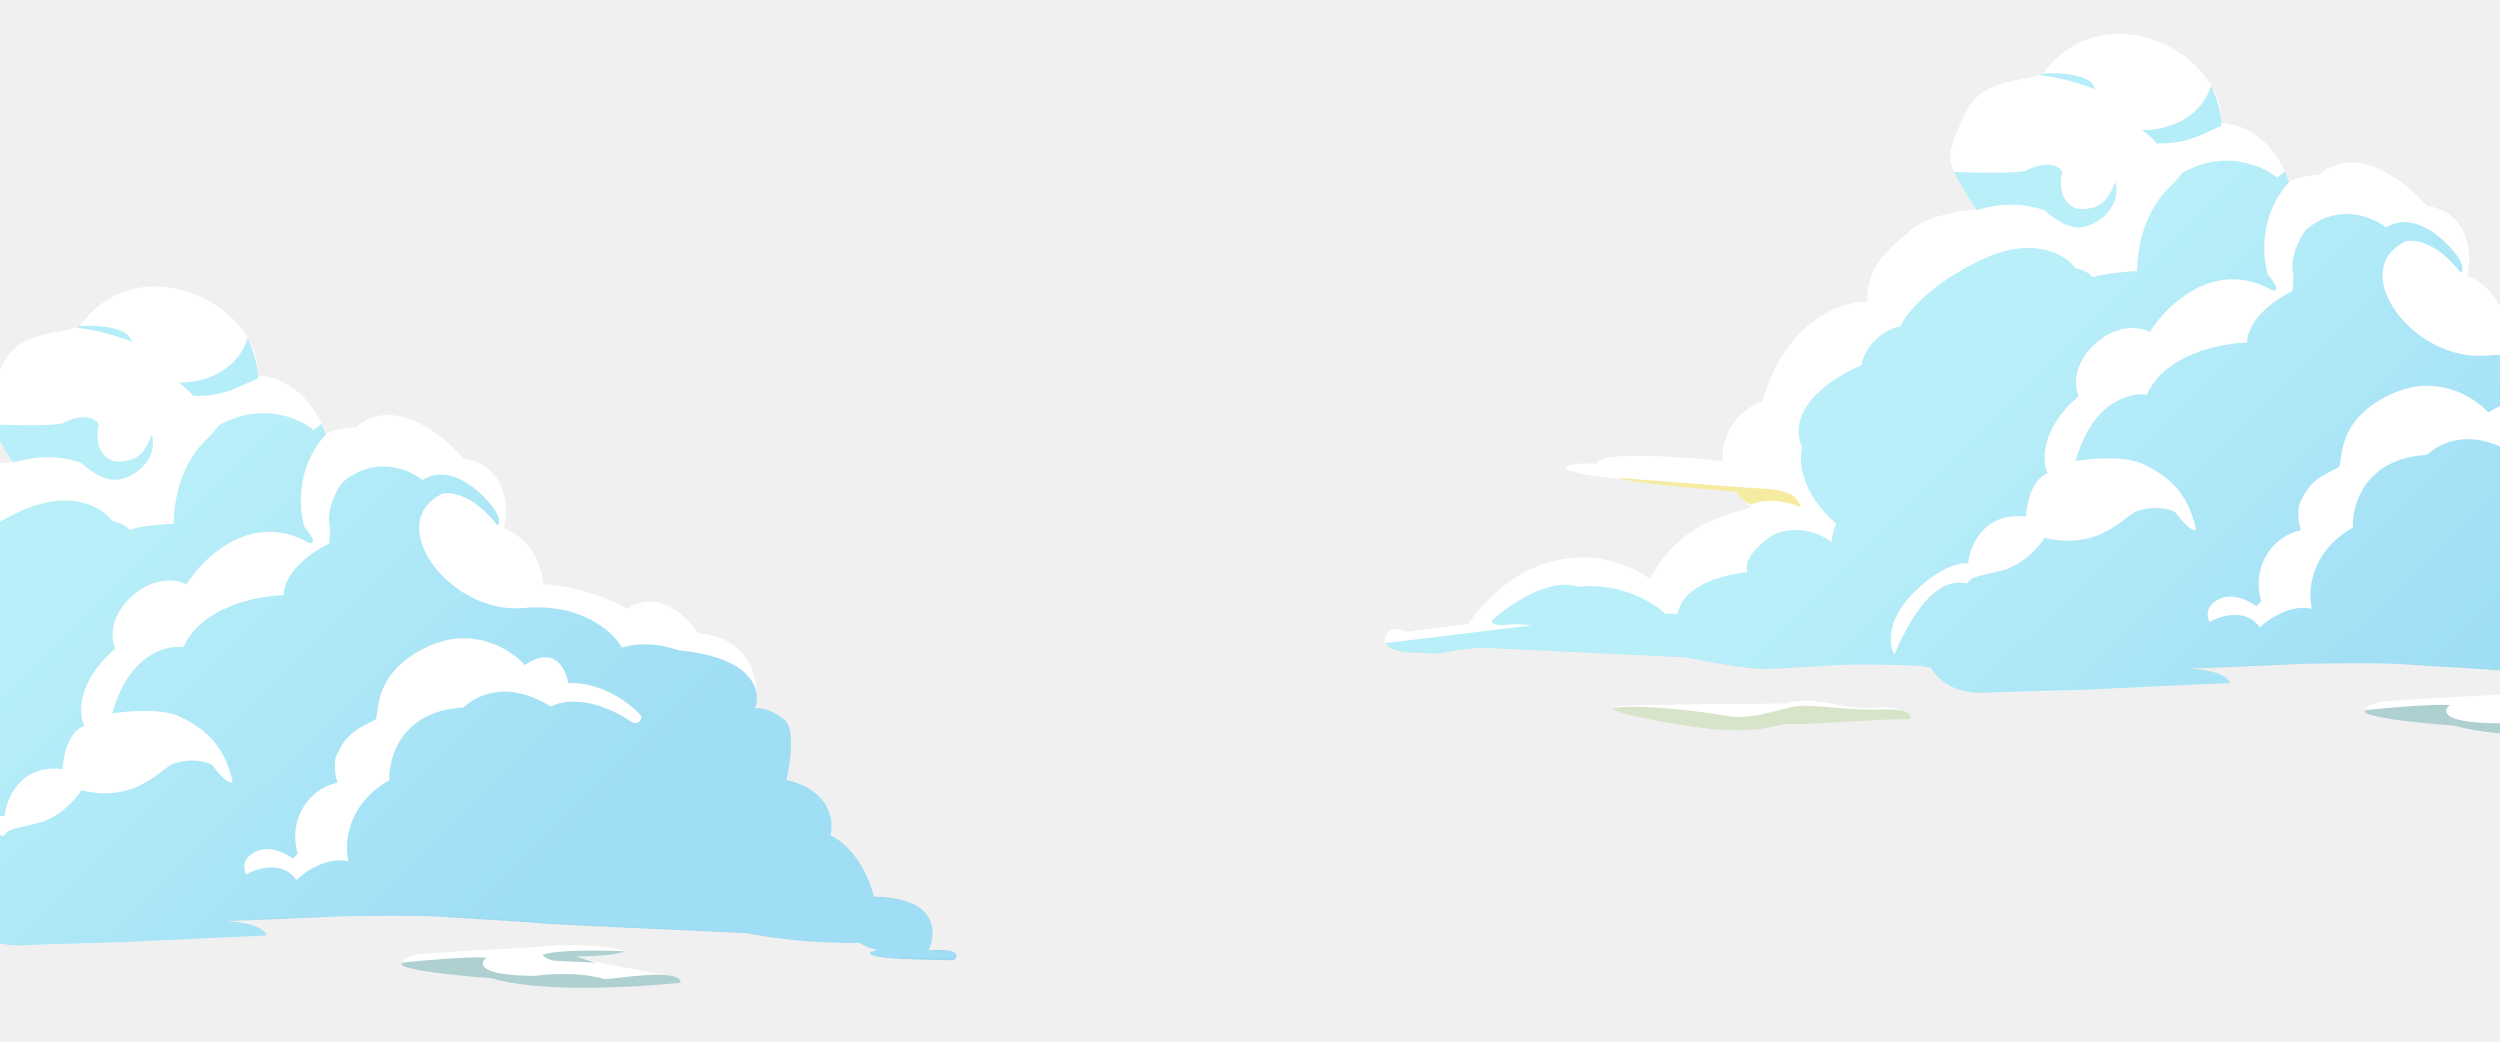
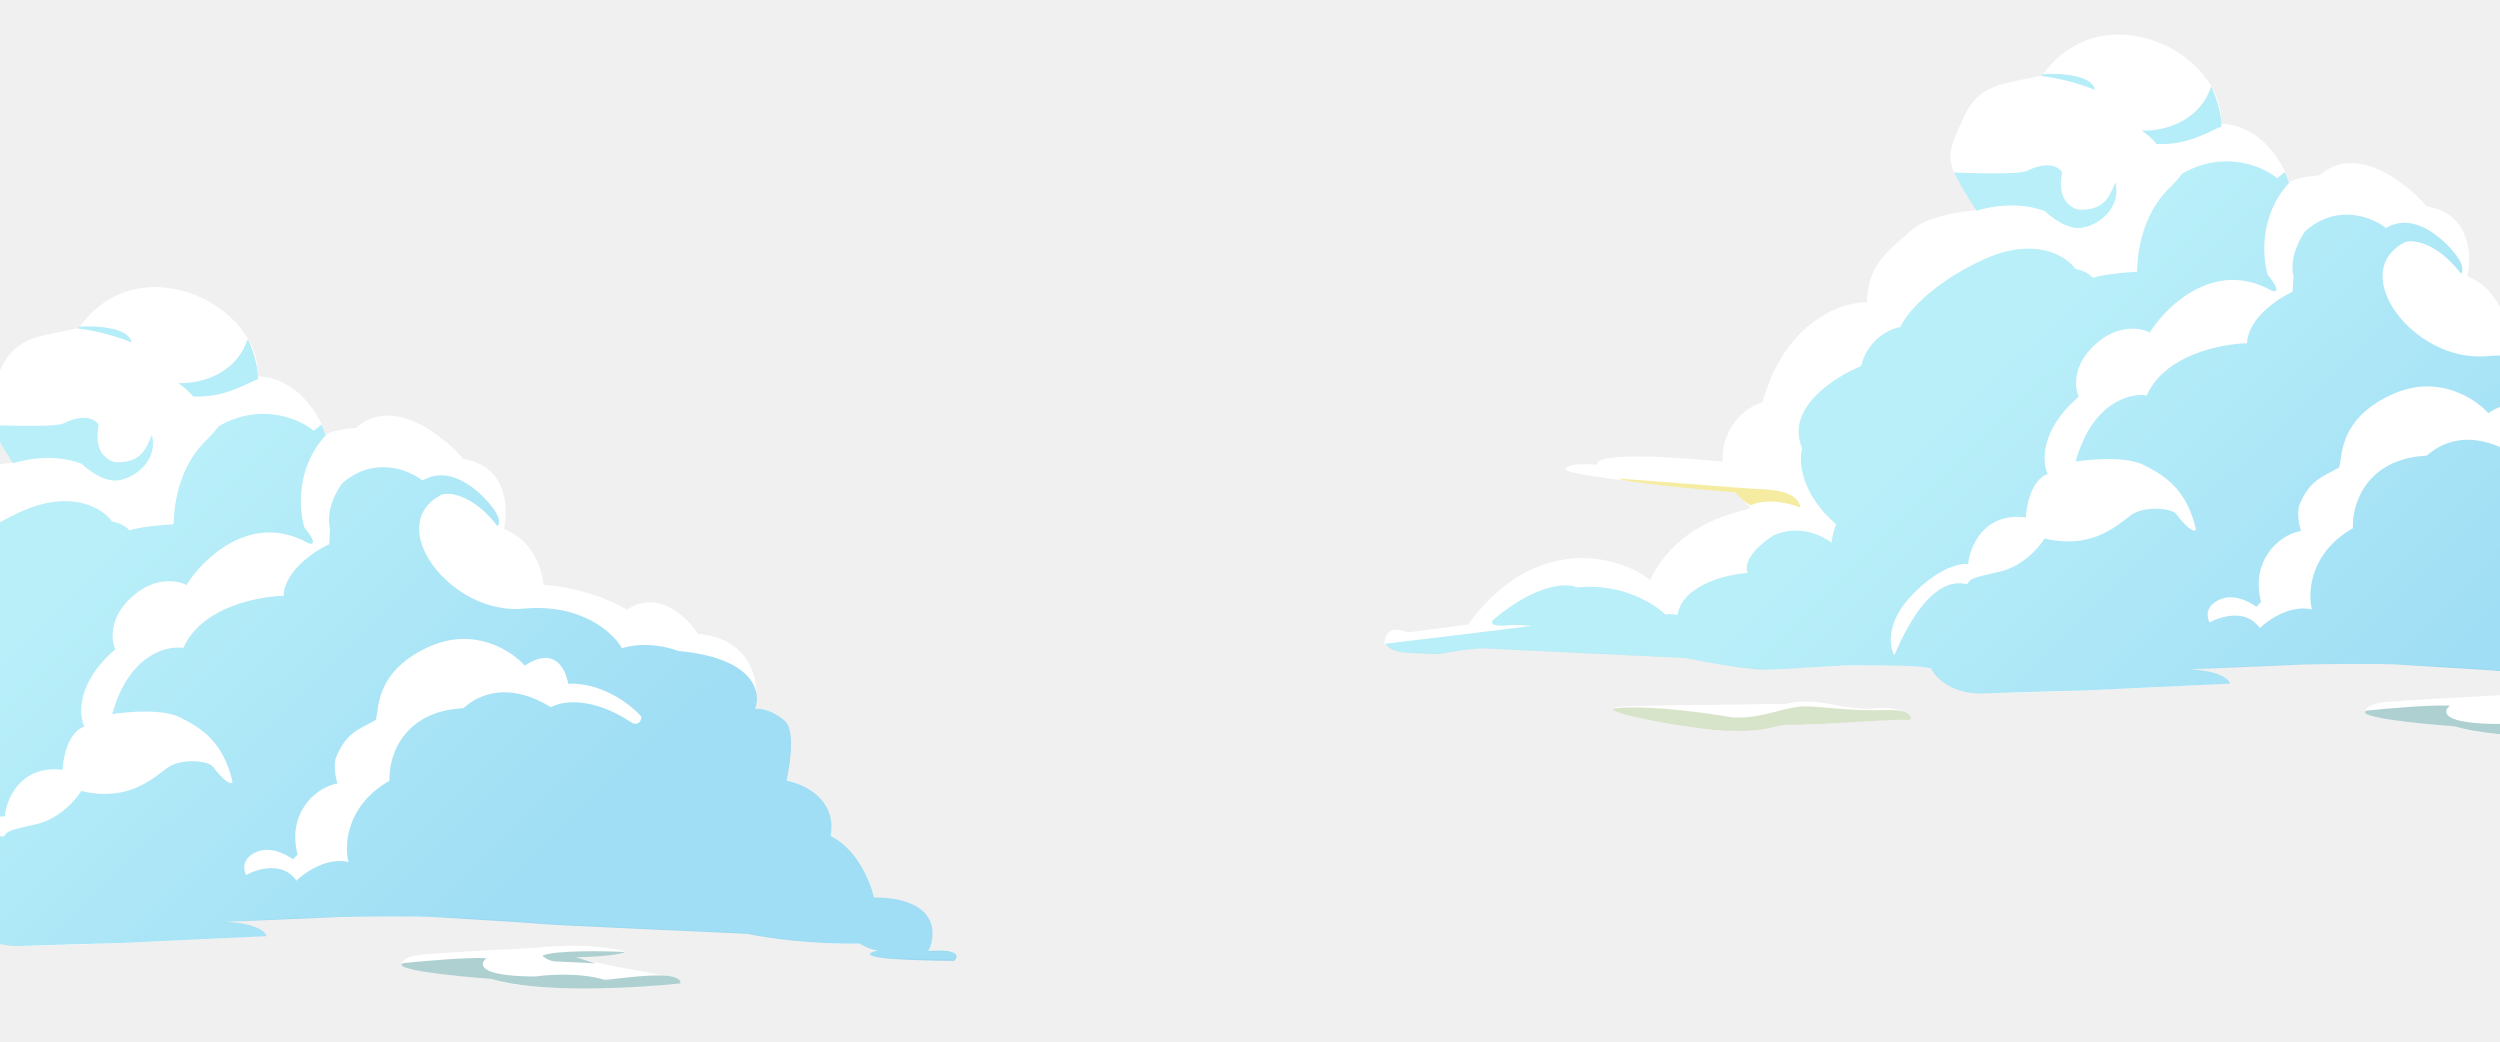
- <svg xmlns="http://www.w3.org/2000/svg" width="756" height="315" viewBox="0 0 756 315" fill="none">
-   <path d="M594.123 34.67C598.948 24.375 607.637 25.157 617.629 22.537C635.676 -2.915 672.706 15.78 671.684 37.208C683.885 37.789 690.591 49.17 692.21 55.116C693.243 53.733 698.743 53.025 701.363 52.843C712.474 43.003 727.654 55 733.856 62.229C747.069 64.291 747.557 77.183 746.149 83.372C755.15 86.936 757.843 96.135 758.064 100.289C770.135 101.136 779.977 105.672 783.388 107.833C792.629 101.502 801.487 110.035 804.76 115.092C822.132 116.772 823.526 131.014 822.052 137.925C825.788 137.484 829.43 140.083 830.785 141.437C833.969 142.827 832.576 153.905 831.482 159.271C844.638 162.529 845.971 171.893 844.994 176.167C853.87 181.544 857.381 190.946 858.027 194.976C877.228 194.808 876.984 205.876 874.462 211.431C883.64 210.476 883.379 212.437 882.101 213.537C878.433 213.362 858.302 213.563 857.199 212.349C856.316 211.379 858.173 210.848 859.212 210.704C857.668 210.63 854.892 209.337 853.697 208.7C842.675 209.374 826.373 206.897 819.6 205.574L797.69 204.53L757.103 202.594C720.01 199.007 678.035 200.904 661.683 202.3C671.876 202.786 674.182 205.283 674.061 206.47C651.039 207.775 603.15 210.141 595.766 209.17C588.383 208.198 585.172 204.118 584.49 202.199C577.478 199.93 548.578 201.292 535.005 202.257C524.928 201.777 514.056 199.646 509.88 198.641L450.424 195.806C446.254 195.607 438.153 196.833 434.624 197.471C432.619 197.246 427.969 196.844 425.406 197.031C422.843 197.218 419.847 195.283 418.668 194.291C418.915 189.118 423.453 189.973 425.692 191.047L443.943 188.676C449.84 180.251 457.335 174.949 460.346 173.351C477.862 163.894 493.383 170.638 498.954 175.193C509.235 154.352 531.423 154.636 529.18 152.981C527.386 151.657 525.736 149.463 525.136 148.532C508.179 147.078 474.133 143.7 473.604 141.818C473.074 139.935 479.622 140.041 482.961 140.329C482.535 136.284 508.094 138.045 520.926 139.431C520.545 127.959 528.821 122.652 533.006 121.433C539.744 96.989 556.896 91.1 564.63 91.21C564.41 79.591 572.39 74.554 578.053 69.407C582.583 65.289 593.031 63.672 597.688 63.378C587.699 48.373 588.082 47.556 593.909 35.127L594.123 34.67Z" fill="white" />
-   <path d="M671.739 38.081C671.931 34.066 669.825 28.187 668.642 25.938C665.009 37.218 653.091 39.642 647.692 39.256C650.383 41.242 651.779 42.804 652.141 43.338C661.696 43.793 667.799 39.57 671.739 38.081Z" fill="#B5EDF8" />
-   <path d="M631.1 24.05C627.019 21.998 620.589 22.001 617.884 22.259L617.087 22.753C624.016 23.509 631.156 25.924 633.474 27.017C633.423 25.661 631.87 24.474 631.1 24.05Z" fill="#B5EDF8" />
-   <path opacity="0.6" fill-rule="evenodd" clip-rule="evenodd" d="M692.21 55.115C691.958 54.297 691.347 52.501 690.914 51.861L688.602 53.686C684.368 50.162 672.698 44.956 659.887 52.316C659.319 53.059 657.931 54.795 656.915 55.796C656.846 55.864 656.754 55.952 656.641 56.058C654.687 57.897 646.609 65.503 646.234 81.993C643.342 82.113 636.616 82.647 632.845 83.822C632.376 83.17 630.672 81.715 627.606 81.105C624.765 77.116 615.094 71.028 599.139 78.587C583.184 86.145 576.18 95.147 574.672 98.703C571.552 99.215 564.808 102.295 562.79 110.519C554.702 113.777 539.815 123.295 544.969 135.305C543.886 139.09 544.432 149.006 555.284 158.385C554.833 159.38 553.927 161.89 553.905 163.979C551.221 161.771 543.934 158.231 536.26 161.735C533.004 163.74 526.887 168.814 528.464 173.068C522.009 173.518 508.73 176.703 507.249 185.842C506.759 185.641 505.349 185.326 503.63 185.67C500.321 182.352 490.341 176.058 476.887 177.429C474.018 176.067 465.005 176.059 451.911 186.928C450.671 187.901 450.118 189.628 457.821 188.757L463.226 189.015C464.037 189.054 434.079 192.656 418.999 194.452C419.379 195.276 421.239 196.977 425.64 197.187L434.762 197.622C438.146 196.977 445.793 195.729 449.306 195.897L486.708 197.681L509.776 198.781C515.698 200.03 528.996 202.483 534.809 202.296C537.747 202.202 541.554 201.967 545.533 201.721L545.534 201.721L545.534 201.721C551.395 201.359 557.629 200.974 562.007 200.981L562.61 200.982L562.61 200.982L562.61 200.982L562.611 200.982C569.995 200.993 581.381 201.011 584.062 202.033C585.302 204.768 590.373 210.083 600.735 209.455L630.959 208.574L674.299 206.529C674.166 205.282 671.523 202.673 662.026 202.22L696.874 200.737C703.765 200.598 719.169 200.417 725.651 200.804L727.376 200.906L727.378 200.907C736.435 201.446 755.29 202.568 757.719 202.865C759.796 203.119 799.895 204.941 819.685 205.82C824.936 206.941 839.08 209.096 853.646 208.745C854.663 209.39 857.2 210.705 859.207 210.8C857.415 211.182 854.887 212.142 859.106 212.924C863.325 213.705 876.275 213.984 882.222 214.026C883.639 212.723 884.083 210.303 874.529 211.047C877.058 205.686 877.299 194.937 858.034 194.831C857.055 190.334 853.057 180.315 844.895 176.21C846 171.958 844.883 162.647 831.571 159.42C832.732 154.348 834.221 143.623 830.888 141.297C829.451 139.987 825.673 137.459 822.056 137.828C824.002 132.874 822.065 122.428 798.757 120.271C795.926 119.121 788.574 117.348 781.818 119.464C779.219 114.793 769.619 105.861 752.012 107.498C730.003 109.544 709.352 82.101 727.344 72.995C729.896 72.23 736.84 73.07 744.205 82.554C744.711 82.078 745.189 80.376 743.049 77.371C740.374 73.616 730.76 63.242 721.5 68.75C717.446 65.525 706.915 61.176 697.228 69.575C695.458 71.861 692.24 77.812 693.525 83.329L693.301 88.01C688.818 90.07 679.78 96.072 679.498 103.604C671.605 103.776 654.495 107.172 649.192 119.379C644.087 118.571 632.638 121.443 627.68 139.394C632.328 138.632 642.936 137.761 648.191 140.372C654.758 143.636 661.326 147.915 664.046 159.847C663.894 161.017 661.392 159.721 658.122 155.26C656.799 153.455 648.305 152.586 644.168 155.755C643.96 155.915 643.748 156.078 643.533 156.244L643.53 156.246C638.407 160.195 631.29 165.681 618.3 162.648C616.656 165.343 611.627 171.123 604.665 172.687C596.233 174.582 596.149 174.695 594.977 176.271C594.94 176.322 594.901 176.374 594.861 176.428C594.738 176.422 594.568 176.394 594.354 176.358L594.352 176.358L594.352 176.358C591.781 175.927 582.846 174.429 572.841 197.967C571.308 195.282 570.257 187.85 578.312 179.605C586.367 171.36 592.892 170.03 595.148 170.396C595.678 165.036 599.921 154.7 612.656 156.236C612.798 152.583 614.312 144.851 619.23 143.151C617.5 139.521 616.956 129.76 628.617 119.752C627.371 117.129 626.62 110.302 633.577 103.978C640.534 97.654 647.49 98.934 650.098 100.364C655.247 92.129 669.832 78.069 686.979 87.709C688.263 88.173 689.825 87.874 685.803 82.961C684.164 77.772 683.151 64.938 692.21 55.115ZM590.88 51.97C593.076 56.621 597.729 63.525 597.729 63.525C601.002 62.52 609.553 60.425 618.378 63.632C618.378 63.632 623.272 68.516 628.195 68.744C633.118 68.973 641.76 63.432 639.687 54.975C639.59 55.199 639.494 55.425 639.398 55.652L639.397 55.653L639.397 55.654C637.763 59.504 636.042 63.562 628.46 63.2C626.168 62.575 621.949 60.165 623.582 51.885C622.748 50.426 619.497 48.285 613.158 51.388C611.153 52.84 590.88 51.97 590.88 51.97ZM668.167 188.05C671.547 186.147 679.32 183.822 683.371 189.742C685.942 187.221 692.691 182.564 699.118 184.109C697.813 179.016 698.465 166.974 711.511 159.547C711.196 152.631 715.221 138.557 733.841 137.588C733.916 137.532 734.021 137.443 734.156 137.33C736.206 135.607 745.194 128.051 760.361 137.305C763.481 135.454 772.793 133.835 785.089 142.16C785.913 142.457 787.589 142.473 787.7 140.156C784.642 136.657 775.928 129.766 765.537 130.199C764.906 125.848 761.405 118.664 752.448 124.738C748.532 120.295 737.301 112.91 723.703 118.917C709.697 125.105 708.418 134.395 707.789 138.96C707.655 139.935 707.55 140.695 707.358 141.162C706.569 141.635 705.756 142.052 704.934 142.473C701.397 144.286 697.708 146.177 695.186 152.964C694.941 154.049 694.721 157.044 695.801 160.346C688.383 161.733 680.595 170.069 683.749 181.828L682.324 183.308C680.271 181.726 675.134 179.095 671.008 181.22C669.298 181.913 666.336 184.248 668.167 188.05Z" fill="url(#paint0_linear_194_380)" />
-   <mask id="mask0_194_380" style="mask-type:alpha" maskUnits="userSpaceOnUse" x="487" y="211" width="91" height="10">
-     <path d="M490.657 213.406C496.246 213.053 525.772 212.759 539.836 212.655C550.021 210.045 556.849 214.809 566.862 213.944C576.964 213.072 579.745 217.654 576.753 217.512C570.575 217.217 548.035 219.238 541.858 218.943C536.916 218.708 534.78 221.314 523.197 220.762C516.79 221.23 498.966 217.672 494.756 216.697C490.546 215.722 483.67 213.847 490.657 213.406Z" fill="white" />
+ <svg xmlns="http://www.w3.org/2000/svg" width="1519" height="633" viewBox="0 0 1519 633" fill="none">
+   <path d="M1193.75 70.059C1203.44 49.373 1220.9 50.944 1240.98 45.681C1277.24 -5.459 1351.64 32.104 1349.59 75.158C1374.1 76.327 1387.58 99.193 1390.83 111.14C1392.9 108.362 1403.96 106.939 1409.22 106.574C1431.54 86.802 1462.05 110.908 1474.51 125.432C1501.05 129.575 1502.03 155.48 1499.21 167.915C1517.29 175.075 1522.7 193.559 1523.15 201.906C1547.4 203.606 1567.17 212.72 1574.03 217.064C1592.6 204.343 1610.39 221.487 1616.97 231.649C1651.88 235.024 1654.68 263.639 1651.72 277.526C1659.22 276.64 1666.54 281.861 1669.26 284.582C1675.66 287.375 1672.86 309.634 1670.66 320.414C1697.1 326.962 1699.78 345.775 1697.81 354.364C1715.64 365.166 1722.7 384.059 1724 392.155C1762.58 391.818 1762.09 414.057 1757.02 425.219C1775.46 423.299 1774.94 427.239 1772.37 429.449C1765 429.098 1724.55 429.501 1722.33 427.063C1720.56 425.113 1724.29 424.047 1726.38 423.757C1723.28 423.609 1717.7 421.011 1715.3 419.73C1693.15 421.084 1660.4 416.108 1646.79 413.45L1602.77 411.351L1521.22 407.462C1446.69 400.254 1362.35 404.065 1329.49 406.872C1349.97 407.849 1354.61 412.864 1354.36 415.25C1308.11 417.871 1211.88 422.626 1197.05 420.674C1182.21 418.723 1175.76 410.524 1174.39 406.668C1160.3 402.109 1102.24 404.847 1074.96 406.786C1054.72 405.82 1032.87 401.539 1024.48 399.519L905.017 393.822C896.639 393.423 880.363 395.886 873.272 397.168C869.244 396.717 859.901 395.908 854.751 396.285C849.602 396.661 843.58 392.772 841.213 390.78C841.709 380.385 850.827 382.103 855.324 384.261L891.997 379.498C903.845 362.569 918.905 351.916 924.954 348.706C960.148 329.703 991.334 343.254 1002.53 352.405C1023.18 310.531 1067.77 311.102 1063.26 307.777C1059.65 305.117 1056.34 300.709 1055.13 298.837C1021.06 295.916 952.656 289.129 951.592 285.347C950.528 281.564 963.684 281.777 970.394 282.356C969.538 274.229 1020.89 277.766 1046.68 280.551C1045.91 257.5 1062.54 246.838 1070.95 244.388C1084.49 195.274 1118.95 183.441 1134.49 183.663C1134.05 160.317 1150.08 150.197 1161.46 139.854C1170.56 131.581 1191.55 128.331 1200.91 127.741C1180.84 97.593 1181.61 95.951 1193.32 70.977L1193.75 70.059Z" fill="white" />
+   <path d="M1349.7 76.913C1350.08 68.845 1345.85 57.032 1343.48 52.513C1336.17 75.179 1312.23 80.05 1301.38 79.273C1306.79 83.263 1309.59 86.403 1310.32 87.475C1329.52 88.39 1341.78 79.904 1349.7 76.913Z" fill="#B5EDF8" />
+   <path d="M1268.04 48.722C1259.84 44.599 1246.92 44.605 1241.49 45.123L1239.88 46.116C1253.81 47.635 1268.15 52.485 1272.81 54.684C1272.71 51.958 1269.59 49.574 1268.04 48.722Z" fill="#B5EDF8" />
+   <path opacity="0.6" fill-rule="evenodd" clip-rule="evenodd" d="M1390.83 111.139C1390.32 109.495 1389.1 105.886 1388.22 104.601L1383.58 108.266C1375.07 101.187 1351.62 90.726 1325.88 105.515C1324.74 107.007 1321.95 110.495 1319.91 112.507C1319.77 112.644 1319.59 112.819 1319.36 113.033C1315.44 116.728 1299.2 132.011 1298.45 165.144C1292.64 165.385 1279.13 166.457 1271.55 168.817C1270.61 167.509 1267.18 164.586 1261.02 163.359C1255.31 155.344 1235.88 143.111 1203.83 158.299C1171.77 173.486 1157.69 191.572 1154.66 198.717C1148.4 199.746 1134.84 205.936 1130.79 222.459C1114.54 229.005 1084.63 248.131 1094.98 272.26C1092.81 279.867 1093.9 299.791 1115.71 318.635C1114.8 320.633 1112.98 325.678 1112.94 329.874C1107.54 325.438 1092.9 318.325 1077.48 325.365C1070.94 329.394 1058.65 339.589 1061.82 348.137C1048.85 349.042 1022.17 355.441 1019.19 373.803C1018.21 373.4 1015.38 372.766 1011.92 373.456C1005.27 366.79 985.222 354.145 958.189 356.899C952.424 354.162 934.315 354.147 908.005 375.984C905.514 377.939 904.403 381.411 919.881 379.661L930.741 380.179C932.37 380.256 872.177 387.493 841.877 391.102C842.64 392.758 846.378 396.176 855.221 396.598L873.548 397.472C880.348 396.176 895.713 393.669 902.772 394.006L977.921 397.59L1024.27 399.8C1036.17 402.311 1062.89 407.24 1074.57 406.864C1080.47 406.673 1088.12 406.201 1096.12 405.707L1096.12 405.707C1107.9 404.98 1120.42 404.207 1129.22 404.221L1130.43 404.223C1145.27 404.246 1168.14 404.281 1173.53 406.335C1176.02 411.831 1186.21 422.509 1207.03 421.247L1267.76 419.478L1354.84 415.369C1354.57 412.862 1349.26 407.62 1330.18 406.71L1400.2 403.732C1414.05 403.452 1445 403.088 1458.02 403.865L1461.48 404.071C1479.68 405.154 1517.57 407.41 1522.45 408.006C1526.63 408.517 1607.2 412.177 1646.96 413.944C1657.51 416.196 1685.93 420.525 1715.19 419.822C1717.24 421.118 1722.34 423.758 1726.37 423.951C1722.77 424.718 1717.69 426.647 1726.17 428.217C1734.64 429.788 1760.66 430.348 1772.61 430.432C1775.46 427.814 1776.35 422.952 1757.15 424.447C1762.24 413.674 1762.72 392.077 1724.01 391.863C1722.05 382.828 1714.01 362.697 1697.61 354.451C1699.83 345.907 1697.59 327.198 1670.84 320.713C1673.17 310.523 1676.16 288.973 1669.47 284.3C1666.58 281.668 1658.99 276.589 1651.72 277.331C1655.63 267.377 1651.74 246.387 1604.91 242.055C1599.22 239.743 1584.45 236.181 1570.87 240.432C1565.65 231.047 1546.36 213.1 1510.99 216.389C1466.76 220.5 1425.27 165.36 1461.42 147.063C1466.55 145.526 1480.5 147.215 1495.3 166.27C1496.32 165.314 1497.28 161.893 1492.98 155.857C1487.6 148.312 1468.28 127.467 1449.68 138.534C1441.53 132.055 1420.38 123.316 1400.91 140.193C1397.35 144.786 1390.89 156.742 1393.47 167.828L1393.02 177.234C1384.01 181.372 1365.85 193.432 1365.29 208.566C1349.43 208.912 1315.05 215.734 1304.39 240.261C1294.14 238.638 1271.13 244.409 1261.17 280.477C1270.51 278.946 1291.82 277.196 1302.38 282.442C1315.58 289 1328.77 297.598 1334.24 321.573C1333.93 323.923 1328.91 321.319 1322.34 312.356C1319.68 308.73 1302.61 306.983 1294.3 313.351C1293.88 313.673 1293.45 314.003 1293.02 314.337C1282.72 322.271 1268.42 333.294 1242.32 327.2C1239.02 332.615 1228.92 344.229 1214.93 347.372C1197.99 351.178 1197.82 351.405 1195.46 354.573L1195.46 354.576C1195.39 354.677 1195.31 354.781 1195.23 354.888C1194.98 354.876 1194.64 354.819 1194.21 354.746C1189.04 353.88 1171.09 350.871 1150.99 398.165C1147.91 392.77 1145.79 377.838 1161.98 361.272C1178.16 344.705 1191.27 342.033 1195.81 342.767C1196.87 331.998 1205.4 311.23 1230.98 314.316C1231.27 306.976 1234.31 291.442 1244.19 288.025C1240.72 280.733 1239.62 261.12 1263.05 241.011C1260.55 235.741 1259.04 222.024 1273.02 209.317C1287 196.611 1300.97 199.182 1306.22 202.056C1316.56 185.51 1345.87 157.258 1380.32 176.628C1382.9 177.561 1386.04 176.959 1377.95 167.088C1374.66 156.662 1372.63 130.875 1390.83 111.139ZM1187.23 104.819C1191.64 114.165 1200.99 128.036 1200.99 128.036C1207.57 126.017 1224.75 121.809 1242.48 128.252C1242.48 128.252 1252.31 138.064 1262.21 138.523C1272.1 138.982 1289.46 127.849 1285.3 110.856C1285.1 111.308 1284.91 111.764 1284.71 112.22L1284.71 112.221L1284.71 112.221C1281.43 119.957 1277.97 128.111 1262.74 127.384C1258.13 126.128 1249.65 121.286 1252.94 104.648C1251.26 101.718 1244.73 97.415 1231.99 103.649C1227.96 106.567 1187.23 104.819 1187.23 104.819ZM1342.52 378.24C1349.31 374.417 1364.93 369.745 1373.07 381.64C1378.23 376.574 1391.79 367.216 1404.71 370.32C1402.09 360.088 1403.4 335.892 1429.61 320.97C1428.98 307.075 1437.06 278.796 1474.48 276.849C1474.63 276.735 1474.84 276.558 1475.11 276.329C1479.23 272.868 1497.29 257.687 1527.76 276.28C1534.03 272.561 1552.74 269.307 1577.44 286.035C1579.1 286.632 1582.47 286.663 1582.69 282.009C1576.55 274.978 1559.04 261.133 1538.16 262.003C1536.89 253.26 1529.86 238.826 1511.86 251.03C1503.99 242.102 1481.43 227.264 1454.11 239.335C1425.96 251.767 1423.39 270.434 1422.13 279.606C1421.86 281.565 1421.65 283.09 1421.26 284.03C1419.68 284.98 1418.04 285.818 1416.39 286.664C1409.29 290.306 1401.87 294.105 1396.81 307.744C1396.31 309.923 1395.87 315.94 1398.04 322.575C1383.14 325.363 1367.49 342.11 1373.83 365.738L1370.96 368.711C1366.84 365.534 1356.52 360.247 1348.23 364.517C1344.79 365.908 1338.84 370.6 1342.52 378.24Z" fill="url(#paint0_linear_194_380)" />
+   <mask id="mask0_194_380" style="mask-type:alpha" maskUnits="userSpaceOnUse" x="979" y="426" width="183" height="19">
+     <path d="M985.856 429.185C997.086 428.477 1056.41 427.885 1084.67 427.677C1105.14 422.433 1118.85 432.004 1138.97 430.267C1159.27 428.513 1164.86 437.721 1158.85 437.434C1146.43 436.842 1101.14 440.903 1088.73 440.311C1078.8 439.837 1074.51 445.075 1051.24 443.965C1038.37 444.907 1002.55 437.756 994.093 435.798C985.634 433.839 971.819 430.071 985.856 429.185Z" fill="white" />
  </mask>
  <g mask="url(#mask0_194_380)">
-     <path d="M490.657 213.406C496.246 213.053 525.772 212.759 539.836 212.655C550.021 210.045 556.849 214.809 566.862 213.944C576.964 213.072 579.745 217.654 576.753 217.512C570.575 217.217 548.035 219.238 541.858 218.943C536.916 218.708 534.78 221.314 523.197 220.762C516.79 221.23 498.966 217.672 494.756 216.697C490.546 215.722 483.67 213.847 490.657 213.406Z" fill="white" />
-     <path d="M487.91 215.055C486.094 214.195 488.741 213.87 490.291 213.814C500.844 213.234 517.167 215.548 524.009 216.777C533.468 217.228 540.05 213.092 546.806 213.414C553.563 213.736 559.896 214.812 570.164 214.528C578.378 214.3 578.765 216.744 577.931 217.994C574.225 217.817 550.936 218.77 539.755 219.269C536.137 220.489 528.258 220.978 524.771 221.07C510.486 220.388 490.181 216.131 487.91 215.055Z" fill="#D8E4CA" />
+     <path d="M985.856 429.185C997.086 428.477 1056.41 427.885 1084.67 427.677C1105.14 422.433 1118.85 432.004 1138.97 430.267C1159.27 428.513 1164.86 437.721 1158.85 437.434C1146.43 436.842 1101.14 440.903 1088.73 440.311C1078.8 439.837 1074.51 445.075 1051.24 443.965C1038.37 444.907 1002.55 437.756 994.093 435.798C985.634 433.839 971.819 430.071 985.856 429.185Z" fill="white" />
+     <path d="M980.34 432.5C976.69 430.771 982.009 430.117 985.124 430.006C1006.33 428.841 1039.12 433.489 1052.87 435.958C1071.88 436.865 1085.1 428.554 1098.68 429.201C1112.25 429.849 1124.98 432.011 1145.61 431.439C1162.11 430.983 1162.89 435.892 1161.22 438.404C1153.77 438.049 1106.98 439.964 1084.51 440.966C1077.24 443.418 1061.41 444.4 1054.4 444.584C1025.7 443.215 984.902 434.661 980.34 432.5Z" fill="#D8E4CA" />
  </g>
-   <path d="M530.982 147.649C527.121 147.465 490.691 144.567 489.533 144.512C490.563 145.645 513.562 147.786 524.933 148.715C526.382 150.797 528.509 152.175 529.391 152.604C534.767 150.229 541.669 152.093 544.448 153.322C543.548 147.862 534.842 147.833 530.982 147.649Z" fill="#F5ECA1" />
-   <path d="M755.538 210.066C770.435 208.454 780.341 210.281 783.432 211.396C781.724 212.321 772.385 212.804 767.929 212.93C769.691 213.498 775.865 215.088 786.458 216.909C797.051 218.73 799.687 220.12 799.681 220.587C797.956 220.924 789.684 221.697 770.394 222.093C751.105 222.489 743.395 220.257 741.951 219.092C736.414 218.554 724.118 217.332 719.232 216.751C713.123 216.024 714.484 212.848 721.096 212.148C726.385 211.587 746.261 210.526 755.538 210.066Z" fill="white" />
-   <path d="M757.746 212.444C761.386 210.76 776.066 210.996 782.952 211.324C780.731 212.457 772.043 212.868 767.977 212.932L773.888 214.762L761.726 214.182C759.873 214.093 758.3 212.987 757.746 212.444Z" fill="#AFD0D0" />
-   <path d="M740.878 213.188C734.855 212.9 721.552 214.072 715.654 214.694C711.844 216.679 731.844 218.69 742.321 219.448C756.347 223.921 786.301 222.227 799.525 220.821C799.752 220.123 799.008 218.668 794.221 218.44C788.237 218.155 777.904 219.79 776.553 219.726C769.229 217.519 759.602 218.144 755.705 218.732C738.217 218.672 738.534 215.011 740.878 213.188Z" fill="#AFD0D0" />
-   <path d="M0.383 111.032C5.208 100.737 13.897 101.519 23.889 98.9C41.935 73.447 78.966 92.142 77.944 113.57C90.144 114.152 96.851 125.532 98.47 131.478C99.503 130.096 105.003 129.387 107.623 129.206C118.734 119.365 133.914 131.363 140.115 138.591C153.329 140.653 153.817 153.546 152.409 159.735C161.41 163.298 164.102 172.498 164.323 176.652C176.395 177.498 186.236 182.034 189.648 184.196C198.889 177.865 207.746 186.397 211.02 191.455C228.392 193.135 229.786 207.377 228.312 214.288C232.048 213.847 235.69 216.445 237.044 217.8C240.228 219.19 238.836 230.268 237.742 235.633C250.898 238.892 252.231 248.255 251.253 252.53C260.129 257.906 263.641 267.309 264.287 271.338C283.488 271.17 283.244 282.239 280.722 287.794C289.9 286.838 289.639 288.8 288.361 289.899C284.693 289.725 264.562 289.925 263.459 288.712C262.576 287.741 264.433 287.211 265.472 287.067C263.927 286.993 261.151 285.7 259.956 285.062C248.935 285.736 232.633 283.26 225.86 281.937L203.95 280.892L163.363 278.957C126.27 275.369 84.294 277.266 67.943 278.663C78.136 279.149 80.442 281.645 80.32 282.833C57.299 284.137 9.409 286.503 2.026 285.532C-5.357 284.561 -8.568 280.48 -9.25 278.561C-16.262 276.292 -45.162 277.655 -58.735 278.62C-68.812 278.139 -79.684 276.009 -83.86 275.003L-143.317 272.168C-147.486 271.969 -155.587 273.195 -159.116 273.833C-161.121 273.609 -165.771 273.206 -168.334 273.394C-170.897 273.581 -173.894 271.645 -175.072 270.654C-174.825 265.48 -170.287 266.335 -168.049 267.409L-149.797 265.039C-143.9 256.614 -136.405 251.312 -133.394 249.714C-115.878 240.256 -100.357 247.001 -94.786 251.555C-84.505 230.714 -62.317 230.998 -64.56 229.344C-66.354 228.02 -68.004 225.826 -68.604 224.894C-85.561 223.441 -119.607 220.063 -120.137 218.18C-120.666 216.298 -114.119 216.403 -110.779 216.692C-111.205 212.647 -85.647 214.408 -72.814 215.793C-73.196 204.321 -64.92 199.015 -60.734 197.795C-53.996 173.351 -36.844 167.462 -29.11 167.573C-29.33 155.954 -21.35 150.917 -15.688 145.769C-11.157 141.651 -0.71 140.034 3.948 139.74C-6.042 124.736 -5.659 123.919 0.169 111.489L0.383 111.032Z" fill="white" />
-   <path d="M77.999 114.443C78.191 110.428 76.085 104.549 74.902 102.3C71.268 113.581 59.351 116.005 53.952 115.618C56.643 117.604 58.039 119.167 58.401 119.7C67.956 120.156 74.058 115.932 77.999 114.443Z" fill="#B5EDF8" />
-   <path d="M37.36 100.413C33.279 98.361 26.849 98.364 24.144 98.622L23.346 99.116C30.276 99.872 37.416 102.286 39.734 103.38C39.683 102.023 38.13 100.837 37.36 100.413Z" fill="#B5EDF8" />
-   <path opacity="0.6" fill-rule="evenodd" clip-rule="evenodd" d="M98.469 131.478C98.218 130.66 97.607 128.863 97.173 128.224L94.861 130.048C90.628 126.525 78.958 121.318 66.147 128.679C65.579 129.422 64.19 131.157 63.175 132.159C63.106 132.227 63.014 132.314 62.901 132.42C60.947 134.26 52.869 141.866 52.494 158.356C49.602 158.476 42.876 159.01 39.105 160.184C38.636 159.533 36.932 158.078 33.865 157.467C31.025 153.478 21.354 147.39 5.399 154.949C-10.556 162.508 -17.56 171.509 -19.068 175.065C-22.188 175.577 -28.933 178.658 -30.95 186.881C-39.038 190.139 -53.925 199.658 -48.771 211.667C-49.855 215.453 -49.308 225.369 -38.456 234.748C-38.907 235.742 -39.813 238.253 -39.836 240.341C-42.52 238.133 -49.806 234.594 -57.48 238.097C-60.736 240.102 -66.853 245.177 -65.276 249.431C-71.731 249.881 -85.01 253.066 -86.491 262.205C-86.981 262.004 -88.391 261.688 -90.111 262.032C-93.419 258.714 -103.399 252.421 -116.853 253.792C-119.722 252.429 -128.735 252.422 -141.829 263.29C-143.069 264.263 -143.622 265.991 -135.919 265.12L-130.514 265.378C-129.703 265.416 -159.661 269.018 -174.741 270.814C-174.361 271.639 -172.501 273.34 -168.1 273.55L-158.979 273.984C-155.594 273.34 -147.947 272.092 -144.434 272.26L-107.032 274.043L-83.964 275.143C-78.042 276.393 -64.744 278.846 -58.931 278.659C-55.993 278.564 -52.186 278.329 -48.207 278.083L-48.206 278.083L-48.206 278.083C-42.345 277.721 -36.111 277.337 -31.733 277.344L-31.13 277.345L-31.13 277.345L-31.13 277.345L-31.13 277.345C-23.745 277.356 -12.359 277.373 -9.678 278.395C-8.438 281.131 -3.367 286.445 6.994 285.817L37.219 284.937L80.559 282.892C80.425 281.644 77.783 279.035 68.285 278.582L103.134 277.1C110.025 276.961 125.428 276.78 131.911 277.166L133.636 277.269L133.638 277.269C142.695 277.808 161.549 278.931 163.978 279.228C166.056 279.481 206.155 281.303 225.944 282.182C231.195 283.304 245.339 285.458 259.906 285.108C260.923 285.753 263.459 287.067 265.467 287.163C263.675 287.545 261.146 288.505 265.366 289.286C269.585 290.068 282.535 290.347 288.482 290.389C289.899 289.086 290.343 286.666 280.788 287.41C283.317 282.048 283.559 271.299 264.294 271.193C263.315 266.696 259.317 256.677 251.154 252.573C252.26 248.321 251.143 239.01 237.831 235.782C238.992 230.71 240.48 219.985 237.147 217.659C235.71 216.349 231.932 213.822 228.316 214.191C230.261 209.237 228.325 198.79 205.017 196.634C202.186 195.483 194.834 193.711 188.077 195.826C185.479 191.156 175.879 182.223 158.272 183.86C136.263 185.906 115.611 158.463 133.604 149.357C136.156 148.592 143.1 149.433 150.464 158.916C150.971 158.44 151.449 156.738 149.309 153.734C146.634 149.979 137.02 139.604 127.76 145.112C123.706 141.888 113.175 137.538 103.487 145.938C101.718 148.224 98.5 154.174 99.784 159.692L99.561 164.373C95.077 166.433 86.039 172.435 85.758 179.967C77.865 180.139 60.754 183.534 55.451 195.741C50.347 194.934 38.898 197.806 33.94 215.757C38.587 214.995 49.196 214.124 54.45 216.735C61.018 219.998 67.586 224.278 70.306 236.21C70.153 237.38 67.652 236.083 64.382 231.622C63.059 229.818 54.564 228.949 50.428 232.118C50.219 232.277 50.008 232.441 49.793 232.606L49.789 232.609C44.666 236.558 37.55 242.043 24.56 239.01C22.916 241.705 17.887 247.486 10.924 249.05C2.493 250.944 2.409 251.057 1.237 252.634C1.199 252.684 1.161 252.737 1.12 252.791C0.998 252.785 0.828 252.756 0.614 252.721L0.612 252.72L0.612 252.72C-1.959 252.289 -10.894 250.791 -20.899 274.329C-22.432 271.644 -23.483 264.213 -15.428 255.968C-7.374 247.723 -0.848 246.393 1.408 246.758C1.938 241.398 6.181 231.062 18.916 232.598C19.058 228.945 20.571 221.214 25.489 219.513C23.76 215.884 23.216 206.123 34.876 196.115C33.631 193.492 32.88 186.665 39.837 180.341C46.794 174.017 53.75 175.297 56.358 176.727C61.507 168.492 76.092 154.431 93.239 164.072C94.523 164.536 96.085 164.236 92.063 159.324C90.424 154.134 89.41 141.3 98.469 131.478ZM-2.861 128.333C-0.664 132.984 3.989 139.887 3.989 139.887C7.262 138.882 15.813 136.788 24.638 139.995C24.638 139.995 29.532 144.878 34.455 145.107C39.378 145.335 48.02 139.794 45.946 131.337C45.85 131.562 45.754 131.788 45.657 132.014L45.657 132.016L45.657 132.016C44.023 135.867 42.302 139.924 34.719 139.563C32.427 138.938 28.208 136.528 29.841 128.247C29.008 126.789 25.757 124.647 19.417 127.75C17.413 129.203 -2.861 128.333 -2.861 128.333ZM74.427 264.413C77.807 262.51 85.579 260.185 89.631 266.105C92.202 263.583 98.951 258.926 105.378 260.471C104.073 255.378 104.725 243.336 117.771 235.91C117.456 228.994 121.481 214.92 140.101 213.951C140.176 213.894 140.281 213.806 140.416 213.692C142.465 211.969 151.454 204.414 166.621 213.667C169.741 211.817 179.053 210.197 191.348 218.523C192.173 218.82 193.849 218.835 193.959 216.519C190.901 213.019 182.188 206.129 171.797 206.562C171.166 202.211 167.665 195.027 158.707 201.101C154.792 196.658 143.561 189.273 129.963 195.28C115.957 201.468 114.678 210.758 114.049 215.323C113.915 216.298 113.81 217.057 113.617 217.525C112.829 217.998 112.015 218.415 111.194 218.836C107.657 220.648 103.968 222.539 101.446 229.327C101.201 230.412 100.98 233.406 102.061 236.708C94.643 238.096 86.855 246.431 90.008 258.19L88.584 259.67C86.531 258.089 81.394 255.458 77.268 257.583C75.558 258.275 72.596 260.61 74.427 264.413Z" fill="url(#paint1_linear_194_380)" />
-   <path d="M161.797 286.428C176.695 284.817 186.601 286.644 189.692 287.758C187.984 288.683 178.645 289.166 174.189 289.293C175.951 289.86 182.125 291.451 192.718 293.272C203.311 295.093 205.947 296.482 205.941 296.95C204.216 297.287 195.943 298.059 176.654 298.455C157.364 298.851 149.654 296.62 148.21 295.454C142.674 294.916 130.378 293.695 125.491 293.113C119.383 292.387 120.744 289.211 127.356 288.51C132.645 287.95 152.521 286.889 161.797 286.428Z" fill="white" />
-   <path d="M164.006 288.807C167.646 287.123 182.326 287.359 189.211 287.687C186.99 288.819 178.303 289.231 174.237 289.295L180.147 291.124L167.986 290.544C166.133 290.456 164.56 289.349 164.006 288.807Z" fill="#AFD0D0" />
-   <path d="M147.137 289.55C141.115 289.263 127.812 290.434 121.913 291.056C118.104 293.041 138.104 295.053 148.58 295.81C162.607 300.284 192.561 298.59 205.785 297.184C206.011 296.485 205.268 295.031 200.481 294.803C194.497 294.517 184.164 296.153 182.813 296.088C175.488 293.882 165.862 294.506 161.964 295.094C144.477 295.034 144.793 291.373 147.137 289.55Z" fill="#AFD0D0" />
+   <path d="M1066.88 297.064C1059.12 296.694 985.926 290.871 983.599 290.76C985.667 293.035 1031.88 297.338 1054.73 299.205C1057.64 303.387 1061.91 306.157 1063.68 307.019C1074.48 302.247 1088.35 305.992 1093.94 308.461C1092.13 297.49 1074.64 297.434 1066.88 297.064Z" fill="#F5ECA1" />
+   <path d="M1518.07 422.475C1548 419.238 1567.91 422.908 1574.12 425.148C1570.68 427.006 1551.92 427.977 1542.97 428.23C1546.51 429.371 1558.91 432.567 1580.2 436.226C1601.48 439.884 1606.78 442.677 1606.77 443.616C1603.3 444.293 1586.68 445.845 1547.92 446.641C1509.16 447.436 1493.67 442.952 1490.77 440.611C1479.64 439.53 1454.94 437.075 1445.12 435.907C1432.85 434.447 1435.58 428.066 1448.87 426.659C1459.49 425.533 1499.43 423.401 1518.07 422.475Z" fill="white" />
+   <path d="M1522.51 427.253C1529.82 423.87 1559.32 424.344 1573.15 425.003C1568.69 427.279 1551.23 428.105 1543.06 428.234L1554.94 431.91L1530.51 430.745C1526.78 430.567 1523.62 428.343 1522.51 427.253Z" fill="#AFD0D0" />
+   <path d="M1488.62 428.747C1476.51 428.17 1449.79 430.524 1437.93 431.773C1430.28 435.762 1470.46 439.803 1491.51 441.325C1519.7 450.313 1579.88 446.91 1606.45 444.085C1606.91 442.681 1605.41 439.759 1595.8 439.301C1583.77 438.727 1563.01 442.013 1560.3 441.884C1545.58 437.45 1526.24 438.705 1518.41 439.886C1483.27 439.766 1483.91 432.41 1488.62 428.747Z" fill="#AFD0D0" />
+   <path d="M0.77 223.49C10.464 202.805 27.922 204.376 47.999 199.113C84.26 147.972 158.663 185.536 156.61 228.589C181.123 229.758 194.598 252.624 197.851 264.572C199.927 261.794 210.978 260.37 216.243 260.006C238.567 240.234 269.068 264.339 281.528 278.864C308.077 283.006 309.057 308.912 306.229 321.346C324.314 328.506 329.724 346.99 330.169 355.337C354.423 357.038 374.197 366.151 381.052 370.495C399.619 357.774 417.416 374.918 423.994 385.08C458.898 388.455 461.7 417.071 458.738 430.957C466.244 430.071 473.563 435.293 476.284 438.014C482.681 440.807 479.884 463.066 477.685 473.846C504.119 480.393 506.798 499.207 504.833 507.795C522.667 518.598 529.723 537.491 531.021 545.587C569.601 545.249 569.111 567.489 564.043 578.65C582.484 576.731 581.959 580.671 579.392 582.881C572.022 582.529 531.573 582.933 529.357 580.495C527.584 578.544 531.315 577.478 533.402 577.189C530.299 577.041 524.721 574.443 522.32 573.162C500.175 574.516 467.42 569.54 453.811 566.882L409.788 564.783L328.238 560.894C253.709 553.686 169.369 557.497 136.516 560.304C156.995 561.28 161.628 566.296 161.385 568.682C115.128 571.303 18.906 576.057 4.071 574.106C-10.764 572.154 -17.215 563.955 -18.586 560.099C-32.675 555.54 -90.742 558.278 -118.014 560.218C-138.261 559.252 -160.105 554.971 -168.497 552.951L-287.96 547.254C-296.338 546.854 -312.615 549.318 -319.706 550.6C-323.734 550.148 -333.077 549.34 -338.226 549.716C-343.376 550.093 -349.397 546.203 -351.765 544.211C-351.269 533.817 -342.15 535.534 -337.653 537.692L-300.981 532.93C-289.133 516.001 -274.073 505.348 -268.024 502.138C-232.83 483.135 -201.644 496.686 -190.45 505.837C-169.793 463.962 -125.211 464.533 -129.718 461.208C-133.323 458.549 -136.637 454.14 -137.844 452.268C-171.915 449.348 -240.322 442.561 -241.386 438.778C-242.449 434.996 -229.294 435.208 -222.583 435.788C-223.44 427.661 -172.086 431.198 -146.302 433.983C-147.069 410.932 -130.44 400.27 -122.03 397.82C-108.492 348.706 -74.029 336.872 -58.489 337.095C-58.931 313.749 -42.898 303.629 -31.52 293.286C-22.418 285.012 -1.426 281.763 7.933 281.172C-12.139 251.024 -11.37 249.383 0.34 224.409L0.77 223.49Z" fill="white" />
+   <path d="M156.72 230.344C157.105 222.277 152.874 210.464 150.498 205.945C143.197 228.611 119.251 233.482 108.403 232.705C113.811 236.695 116.615 239.835 117.342 240.906C136.541 241.822 148.803 233.336 156.72 230.344Z" fill="#B5EDF8" />
+   <path d="M75.065 202.154C66.864 198.031 53.945 198.037 48.51 198.555L46.907 199.548C60.83 201.067 75.177 205.917 79.834 208.115C79.731 205.389 76.612 203.005 75.065 202.154Z" fill="#B5EDF8" />
+   <path opacity="0.6" fill-rule="evenodd" clip-rule="evenodd" d="M197.85 264.571C197.345 262.927 196.118 259.318 195.246 258.032L190.601 261.698C182.094 254.619 158.646 244.158 132.905 258.947C131.765 260.439 128.975 263.927 126.935 265.939C126.796 266.076 126.61 266.251 126.383 266.464C122.458 270.16 106.226 285.443 105.473 318.575C99.663 318.817 86.148 319.889 78.572 322.249C77.63 320.941 74.206 318.017 68.044 316.79C62.336 308.776 42.905 296.543 10.848 311.73C-21.21 326.918 -35.283 345.004 -38.313 352.149C-44.582 353.178 -58.134 359.367 -62.187 375.89C-78.438 382.437 -108.351 401.562 -97.994 425.692C-100.171 433.298 -99.074 453.222 -77.269 472.067C-78.175 474.065 -79.996 479.109 -80.041 483.306C-85.434 478.869 -100.074 471.757 -115.494 478.797C-122.035 482.826 -134.326 493.021 -131.158 501.569C-144.127 502.473 -170.808 508.872 -173.783 527.235C-174.768 526.831 -177.602 526.197 -181.056 526.888C-187.703 520.221 -207.756 507.577 -234.788 510.331C-240.554 507.594 -258.663 507.579 -284.973 529.416C-287.463 531.371 -288.575 534.842 -273.097 533.092L-262.236 533.61C-260.607 533.688 -320.801 540.925 -351.101 544.534C-350.337 546.19 -346.6 549.608 -337.757 550.03L-319.43 550.904C-312.63 549.608 -297.265 547.101 -290.205 547.438L-215.056 551.021L-168.706 553.232C-156.807 555.743 -130.088 560.671 -118.408 560.295C-112.504 560.105 -104.854 559.633 -96.859 559.139L-96.857 559.139C-85.081 558.412 -72.557 557.639 -63.76 557.653L-62.55 557.655C-47.712 557.677 -24.833 557.712 -19.446 559.766C-16.954 565.263 -6.766 575.94 14.053 574.678L74.782 572.909L161.864 568.801C161.595 566.294 156.286 561.052 137.203 560.142L207.222 557.163C221.069 556.884 252.018 556.52 265.043 557.297L268.507 557.503C286.703 558.586 324.593 560.842 329.475 561.438C333.649 561.948 414.218 565.609 453.98 567.375C464.531 569.628 492.95 573.957 522.217 573.253C524.261 574.549 529.358 577.19 533.391 577.382C529.791 578.15 524.71 580.078 533.188 581.649C541.666 583.219 567.685 583.78 579.635 583.864C582.481 581.246 583.374 576.383 564.176 577.878C569.258 567.106 569.743 545.508 531.034 545.295C529.068 536.26 521.034 516.128 504.634 507.882C506.855 499.339 504.611 480.63 477.864 474.145C480.196 463.954 483.187 442.405 476.49 437.732C473.603 435.099 466.012 430.021 458.746 430.763C462.654 420.809 458.763 399.819 411.931 395.486C406.243 393.174 391.471 389.612 377.896 393.863C372.674 384.479 353.386 366.532 318.009 369.821C273.787 373.932 232.293 318.792 268.444 300.495C273.572 298.958 287.525 300.647 302.322 319.701C303.339 318.746 304.299 315.325 300 309.289C294.626 301.743 275.307 280.899 256.703 291.966C248.556 285.487 227.397 276.748 207.933 293.625C204.377 298.217 197.911 310.174 200.492 321.26L200.044 330.666C191.035 334.804 172.875 346.864 172.309 361.998C156.451 362.343 122.071 369.166 111.416 393.693C101.159 392.07 78.155 397.841 68.193 433.908C77.532 432.378 98.847 430.628 109.404 435.874C122.601 442.431 135.797 451.03 141.262 475.004C140.956 477.355 135.929 474.75 129.359 465.787C126.702 462.162 109.634 460.415 101.322 466.783C100.901 467.105 100.474 467.434 100.04 467.769C89.746 475.703 75.446 486.725 49.346 480.632C46.043 486.046 35.939 497.661 21.949 500.804C5.008 504.609 4.839 504.836 2.485 508.004C2.41 508.106 2.332 508.211 2.251 508.32C2.004 508.308 1.661 508.25 1.229 508.178C-3.936 507.312 -21.889 504.303 -41.992 551.596C-45.072 546.201 -47.185 531.27 -31 514.703C-14.816 498.137 -1.704 495.464 2.829 496.199C3.893 485.429 12.418 464.662 38.007 467.748C38.292 460.408 41.333 444.873 51.214 441.457C47.739 434.164 46.647 414.551 70.075 394.443C67.573 389.173 66.063 375.456 80.042 362.749C94.021 350.043 107.997 352.614 113.238 355.488C123.583 338.941 152.888 310.69 187.341 330.06C189.92 330.993 193.059 330.391 184.977 320.52C181.684 310.093 179.648 284.306 197.85 264.571ZM-5.748 258.251C-1.334 267.597 8.014 281.467 8.014 281.467C14.59 279.448 31.773 275.24 49.503 281.684C49.503 281.684 59.337 291.495 69.228 291.954C79.12 292.414 96.483 281.281 92.318 264.288C92.123 264.74 91.93 265.195 91.736 265.652L91.736 265.652L91.735 265.653C88.454 273.389 84.995 281.542 69.76 280.816C65.155 279.559 56.677 274.717 59.959 258.08C58.284 255.149 51.751 250.846 39.014 257.081C34.987 259.999 -5.748 258.251 -5.748 258.251ZM149.542 531.671C156.333 527.848 171.95 523.177 180.091 535.072C185.257 530.005 198.817 520.648 211.731 523.752C209.109 513.519 210.418 489.324 236.632 474.402C235.998 460.506 244.085 432.228 281.498 430.28C281.648 430.167 281.859 429.989 282.131 429.761C286.249 426.299 304.309 411.118 334.784 429.711C341.052 425.993 359.763 422.738 384.468 439.467C386.124 440.064 389.491 440.095 389.713 435.44C383.569 428.409 366.062 414.564 345.183 415.434C343.916 406.692 336.881 392.258 318.883 404.462C311.015 395.534 288.45 380.696 261.128 392.766C232.987 405.199 230.416 423.865 229.152 433.037C228.883 434.996 228.672 436.522 228.286 437.461C226.701 438.412 225.067 439.25 223.416 440.096C216.31 443.737 208.897 447.537 203.83 461.175C203.337 463.354 202.895 469.372 205.066 476.007C190.161 478.795 174.512 495.542 180.849 519.169L177.986 522.143C173.861 518.966 163.54 513.679 155.25 517.948C151.814 519.34 145.863 524.032 149.542 531.671Z" fill="url(#paint1_linear_194_380)" />
+   <path d="M325.091 575.907C355.023 572.669 374.927 576.34 381.138 578.58C377.706 580.438 358.941 581.409 349.988 581.662C353.529 582.803 365.934 585.999 387.218 589.657C408.503 593.316 413.799 596.108 413.787 597.047C410.32 597.724 393.699 599.277 354.941 600.072C316.184 600.868 300.692 596.384 297.791 594.043C286.666 592.961 261.961 590.507 252.143 589.339C239.869 587.879 242.603 581.498 255.888 580.09C266.516 578.964 306.451 576.832 325.091 575.907Z" fill="white" />
+   <path d="M329.529 580.685C336.844 577.302 366.34 577.775 380.174 578.435C375.712 580.71 358.256 581.536 350.086 581.665L361.962 585.342L337.527 584.176C333.803 583.999 330.644 581.775 329.529 580.685Z" fill="#AFD0D0" />
+   <path d="M295.637 582.179C283.535 581.602 256.807 583.955 244.955 585.204C237.301 589.193 277.486 593.235 298.536 594.757C326.719 603.745 386.904 600.342 413.474 597.517C413.93 596.113 412.436 593.191 402.817 592.732C390.793 592.159 370.033 595.445 367.318 595.316C352.601 590.882 333.259 592.137 325.428 593.318C290.291 593.198 290.927 585.842 295.637 582.179Z" fill="#AFD0D0" />
  <defs>
-     <linearGradient id="paint0_linear_194_380" x1="654.494" y1="61.181" x2="766.589" y2="174.498" gradientUnits="userSpaceOnUse">
+     <linearGradient id="paint0_linear_194_380" x1="1315.05" y1="123.327" x2="1540.28" y2="351.011" gradientUnits="userSpaceOnUse">
      <stop stop-color="#89E4F5" />
      <stop offset="1" stop-color="#61C8EE" />
    </linearGradient>
-     <linearGradient id="paint1_linear_194_380" x1="60.754" y1="137.544" x2="172.849" y2="250.861" gradientUnits="userSpaceOnUse">
+     <linearGradient id="paint1_linear_194_380" x1="122.07" y1="276.759" x2="347.298" y2="504.442" gradientUnits="userSpaceOnUse">
      <stop stop-color="#89E4F5" />
      <stop offset="1" stop-color="#61C8EE" />
    </linearGradient>
  </defs>
</svg>
